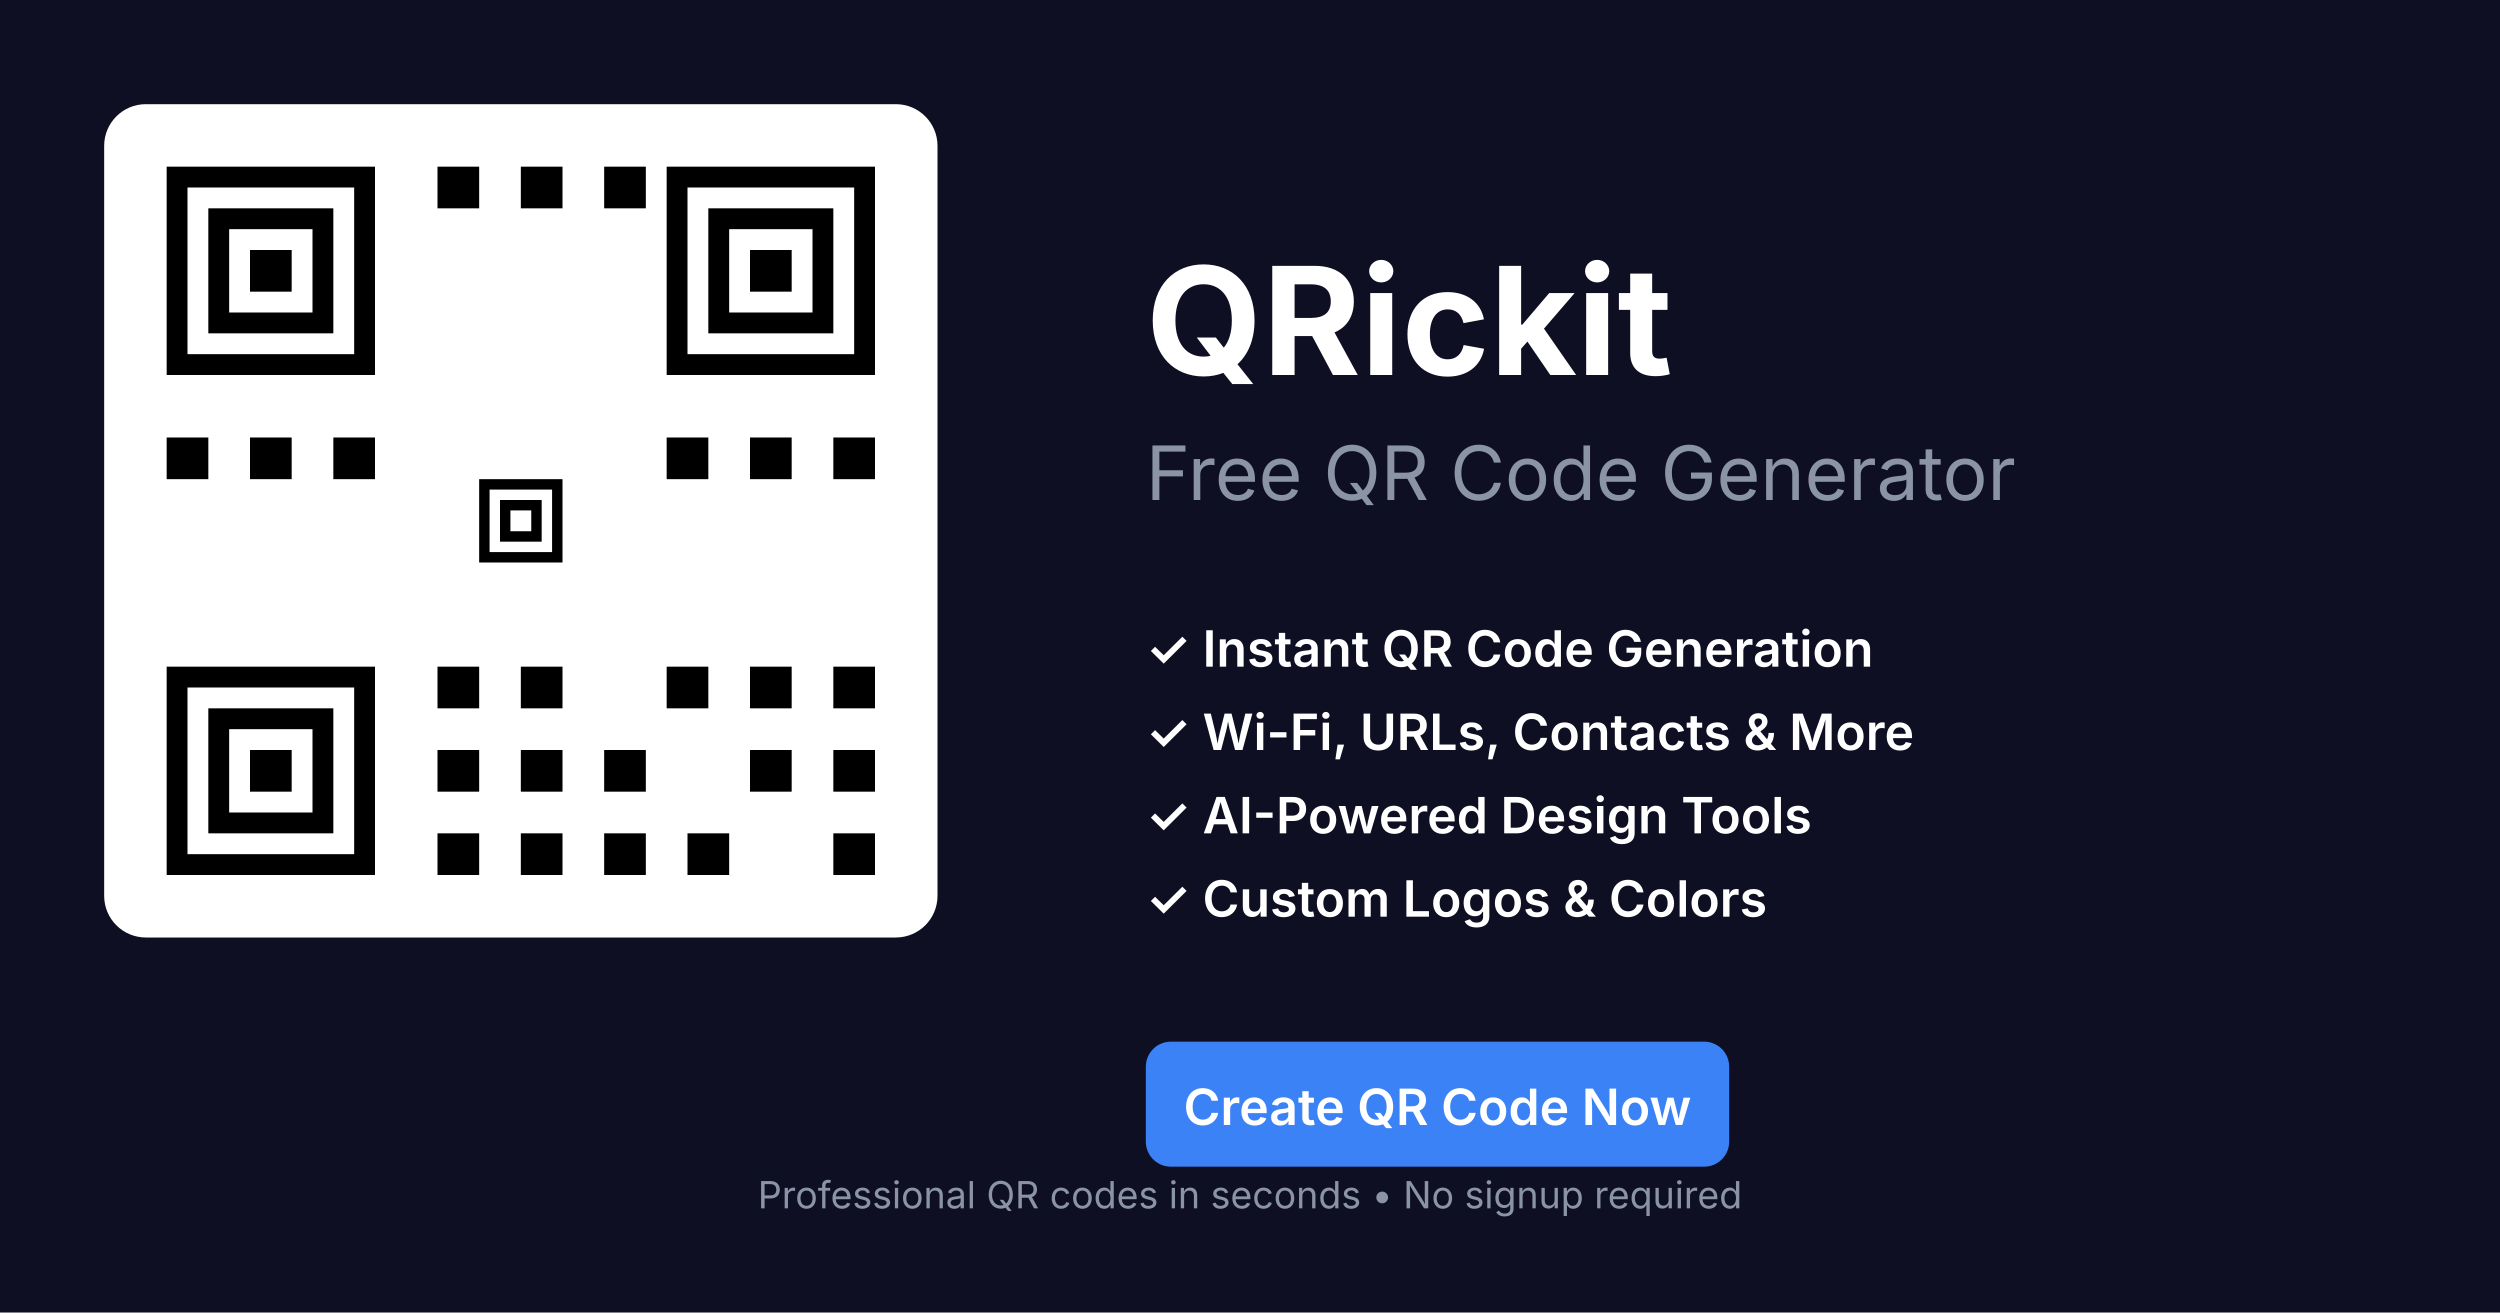
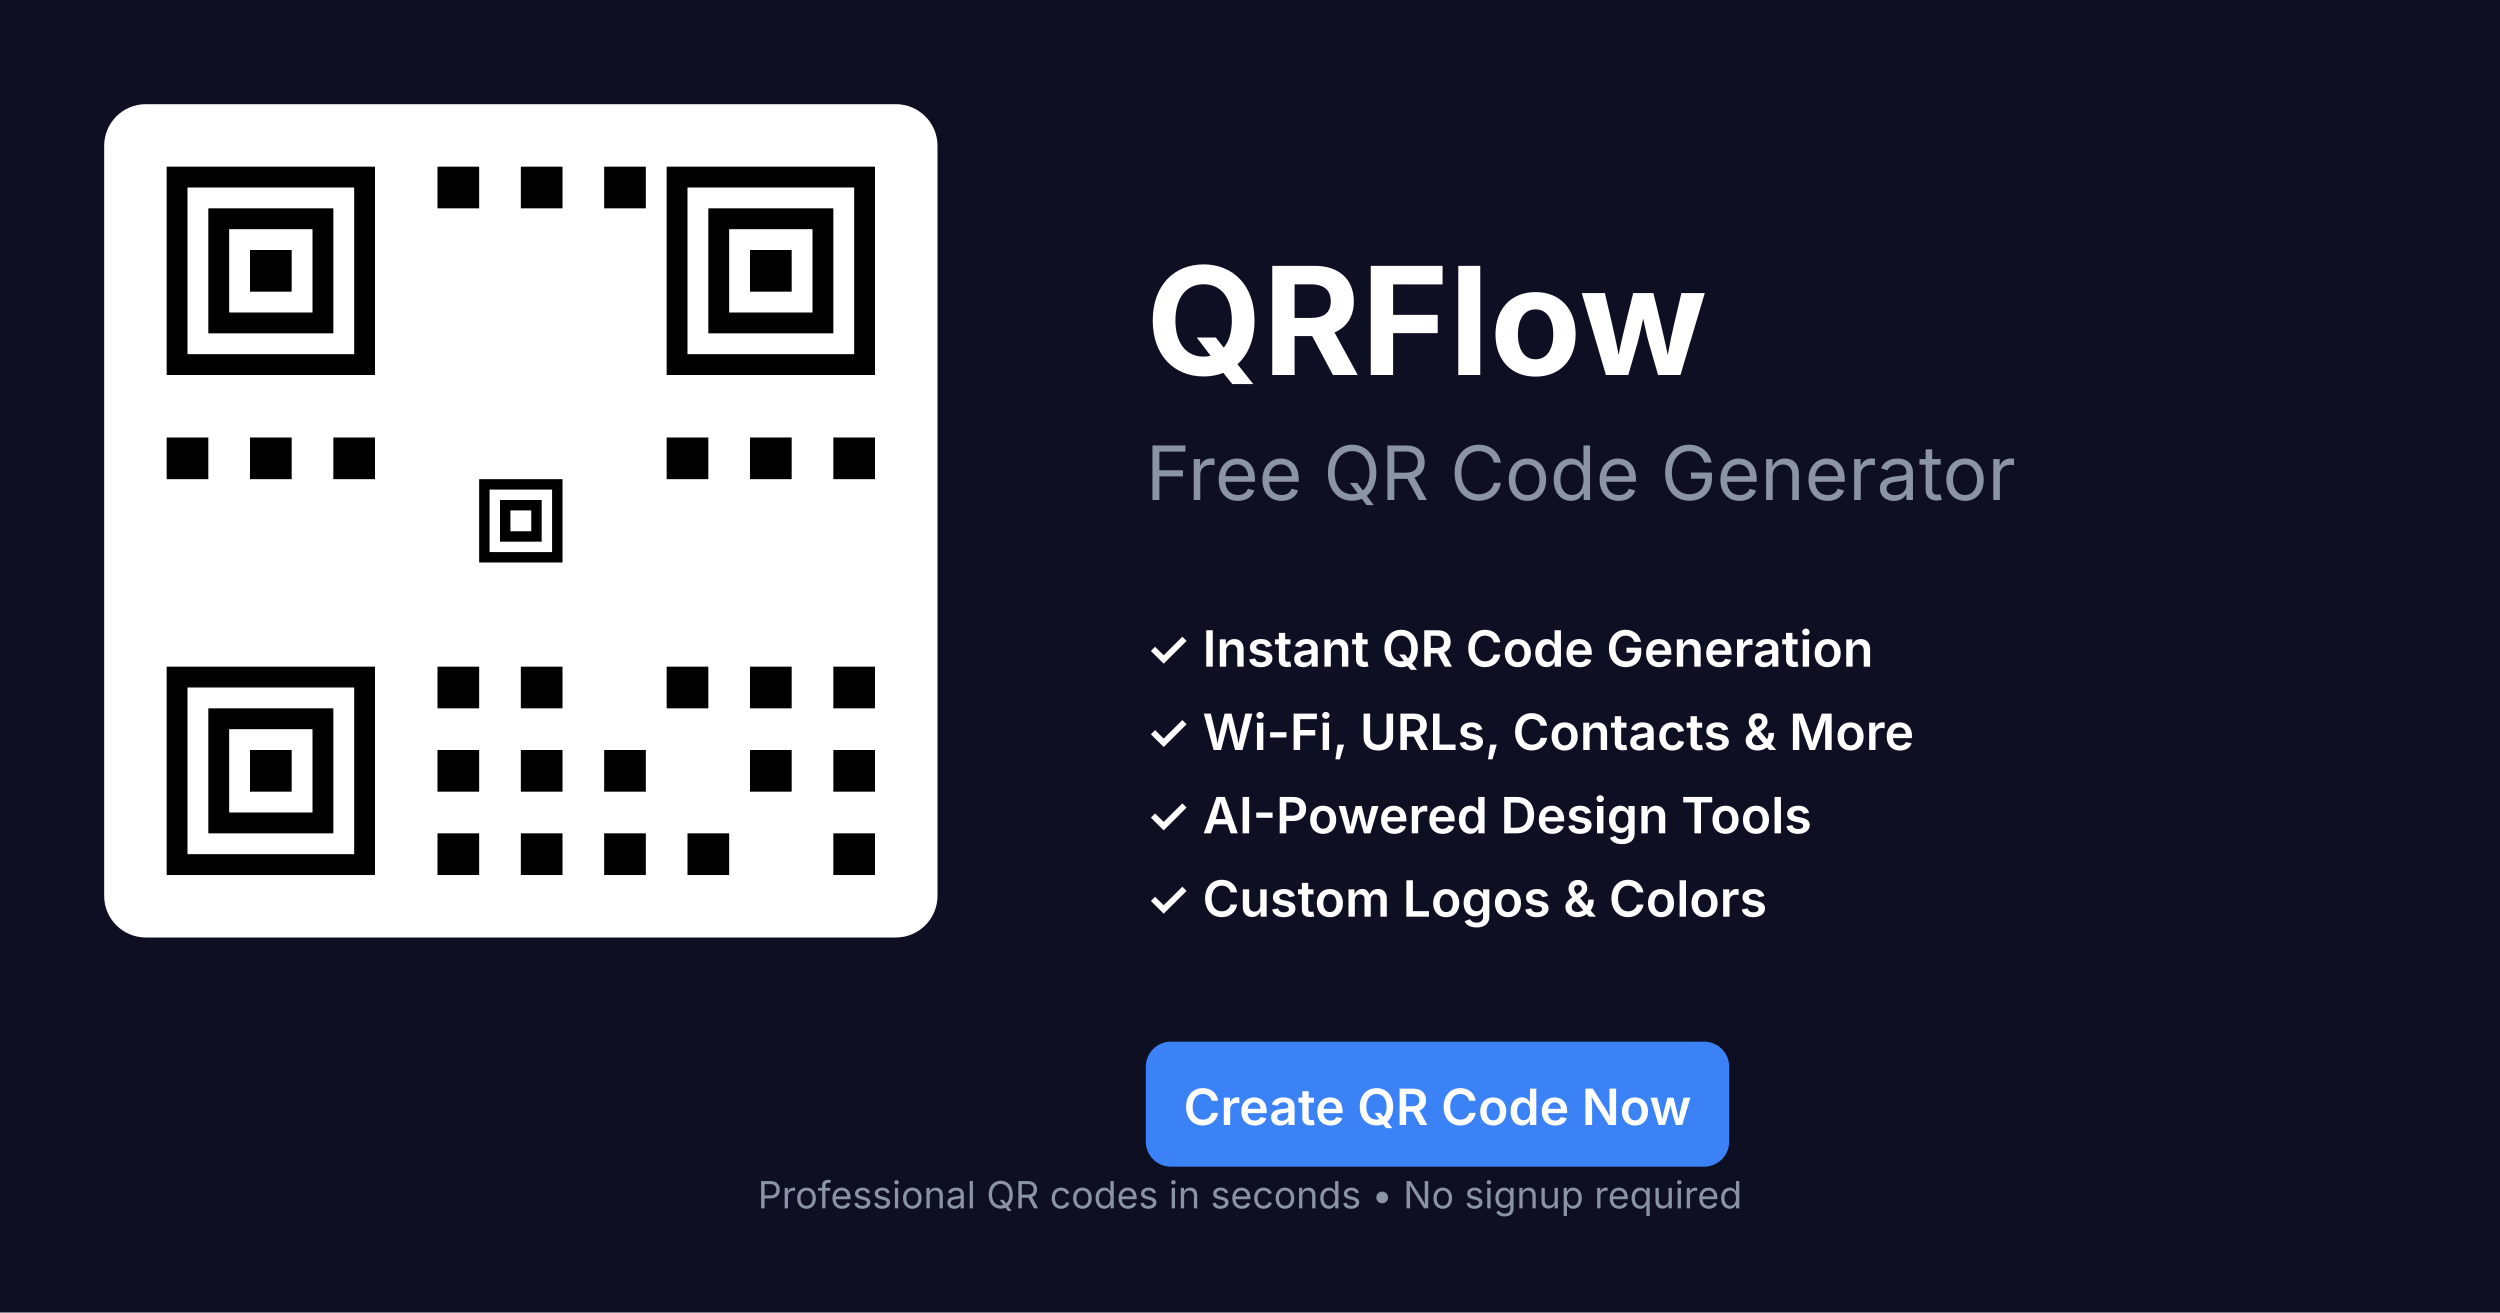
<svg xmlns="http://www.w3.org/2000/svg" width="1200" height="630" viewBox="0 0 1200 630" fill="none">
  <rect width="1200" height="630" fill="#0f0f23" />
  <g transform="translate(50, 50)">
    <rect width="400" height="400" fill="#ffffff" rx="20" />
    <rect x="30" y="30" width="100" height="100" fill="#000000" />
    <rect x="40" y="40" width="80" height="80" fill="#ffffff" />
    <rect x="50" y="50" width="60" height="60" fill="#000000" />
    <rect x="60" y="60" width="40" height="40" fill="#ffffff" />
    <rect x="70" y="70" width="20" height="20" fill="#000000" />
    <rect x="270" y="30" width="100" height="100" fill="#000000" />
    <rect x="280" y="40" width="80" height="80" fill="#ffffff" />
    <rect x="290" y="50" width="60" height="60" fill="#000000" />
    <rect x="300" y="60" width="40" height="40" fill="#ffffff" />
    <rect x="310" y="70" width="20" height="20" fill="#000000" />
    <rect x="30" y="270" width="100" height="100" fill="#000000" />
    <rect x="40" y="280" width="80" height="80" fill="#ffffff" />
    <rect x="50" y="290" width="60" height="60" fill="#000000" />
    <rect x="60" y="300" width="40" height="40" fill="#ffffff" />
    <rect x="70" y="310" width="20" height="20" fill="#000000" />
    <rect x="180" y="180" width="40" height="40" fill="#000000" />
    <rect x="185" y="185" width="30" height="30" fill="#ffffff" />
    <rect x="190" y="190" width="20" height="20" fill="#000000" />
    <rect x="195" y="195" width="10" height="10" fill="#ffffff" />
    <rect x="160" y="30" width="20" height="20" fill="#000000" />
    <rect x="200" y="30" width="20" height="20" fill="#000000" />
    <rect x="240" y="30" width="20" height="20" fill="#000000" />
    <rect x="30" y="160" width="20" height="20" fill="#000000" />
    <rect x="70" y="160" width="20" height="20" fill="#000000" />
    <rect x="110" y="160" width="20" height="20" fill="#000000" />
    <rect x="270" y="160" width="20" height="20" fill="#000000" />
    <rect x="310" y="160" width="20" height="20" fill="#000000" />
    <rect x="350" y="160" width="20" height="20" fill="#000000" />
    <rect x="160" y="270" width="20" height="20" fill="#000000" />
    <rect x="200" y="270" width="20" height="20" fill="#000000" />
    <rect x="270" y="270" width="20" height="20" fill="#000000" />
    <rect x="310" y="270" width="20" height="20" fill="#000000" />
    <rect x="350" y="270" width="20" height="20" fill="#000000" />
    <rect x="160" y="310" width="20" height="20" fill="#000000" />
    <rect x="200" y="310" width="20" height="20" fill="#000000" />
    <rect x="240" y="310" width="20" height="20" fill="#000000" />
    <rect x="310" y="310" width="20" height="20" fill="#000000" />
    <rect x="350" y="310" width="20" height="20" fill="#000000" />
    <rect x="160" y="350" width="20" height="20" fill="#000000" />
    <rect x="200" y="350" width="20" height="20" fill="#000000" />
    <rect x="240" y="350" width="20" height="20" fill="#000000" />
    <rect x="280" y="350" width="20" height="20" fill="#000000" />
    <rect x="350" y="350" width="20" height="20" fill="#000000" />
  </g>
  <g transform="translate(550, 100)">
-     <text x="0" y="80" font-family="Inter, Arial, sans-serif" font-size="72" font-weight="700" fill="#ffffff">QRickit</text>
+     <text x="0" y="80" font-family="Inter, Arial, sans-serif" font-size="72" font-weight="700" fill="#ffffff">QRFlow</text>
    <text x="0" y="140" font-family="Inter, Arial, sans-serif" font-size="36" font-weight="400" fill="#8b94a5">Free QR Code Generator</text>
    <text x="0" y="220" font-family="Inter, Arial, sans-serif" font-size="24" font-weight="600" fill="#ffffff">✓ Instant QR Code Generation</text>
    <text x="0" y="260" font-family="Inter, Arial, sans-serif" font-size="24" font-weight="600" fill="#ffffff">✓ Wi-Fi, URLs, Contacts &amp; More</text>
    <text x="0" y="300" font-family="Inter, Arial, sans-serif" font-size="24" font-weight="600" fill="#ffffff">✓ AI-Powered Design Tools</text>
    <text x="0" y="340" font-family="Inter, Arial, sans-serif" font-size="24" font-weight="600" fill="#ffffff">✓ Custom Logos &amp; Colors</text>
    <rect x="0" y="400" width="280" height="60" fill="#3b82f6" rx="12" />
    <text x="140" y="440" font-family="Inter, Arial, sans-serif" font-size="24" font-weight="600" fill="#ffffff" text-anchor="middle">Create QR Code Now</text>
  </g>
  <text x="600" y="580" font-family="Inter, Arial, sans-serif" font-size="18" font-weight="400" fill="#8b94a5" text-anchor="middle">Professional QR codes in seconds • No signup required</text>
</svg>
